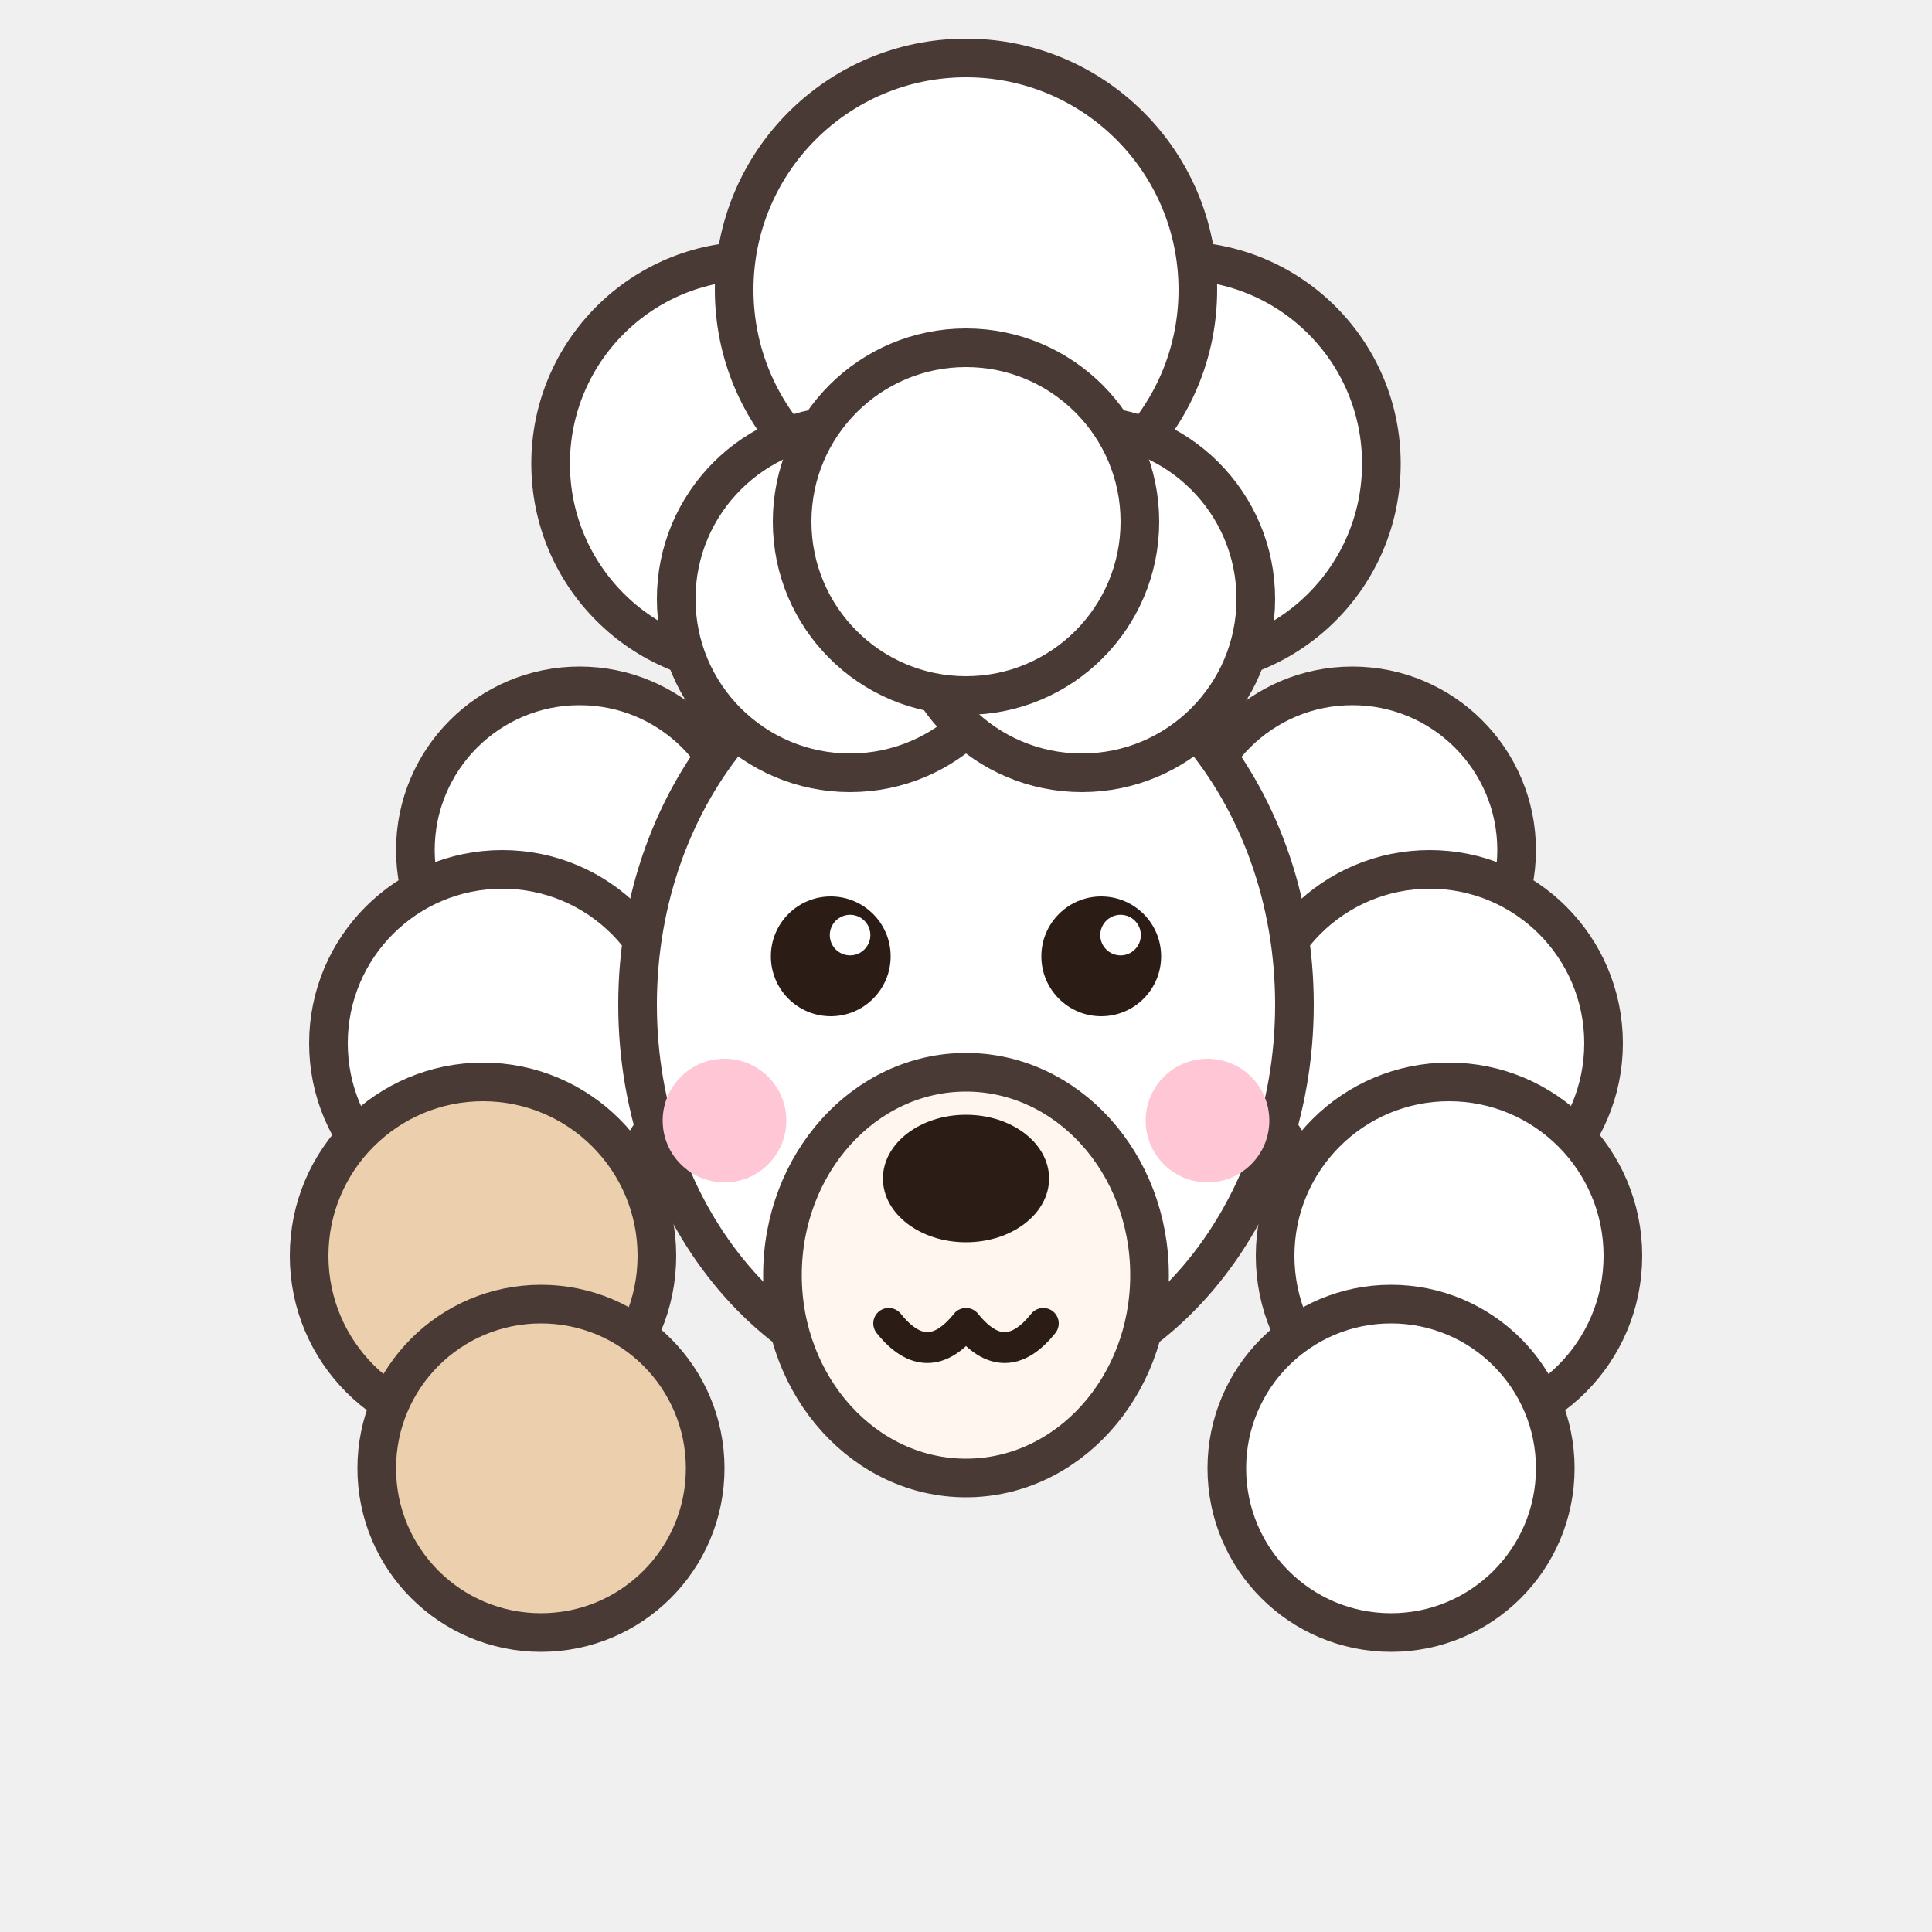
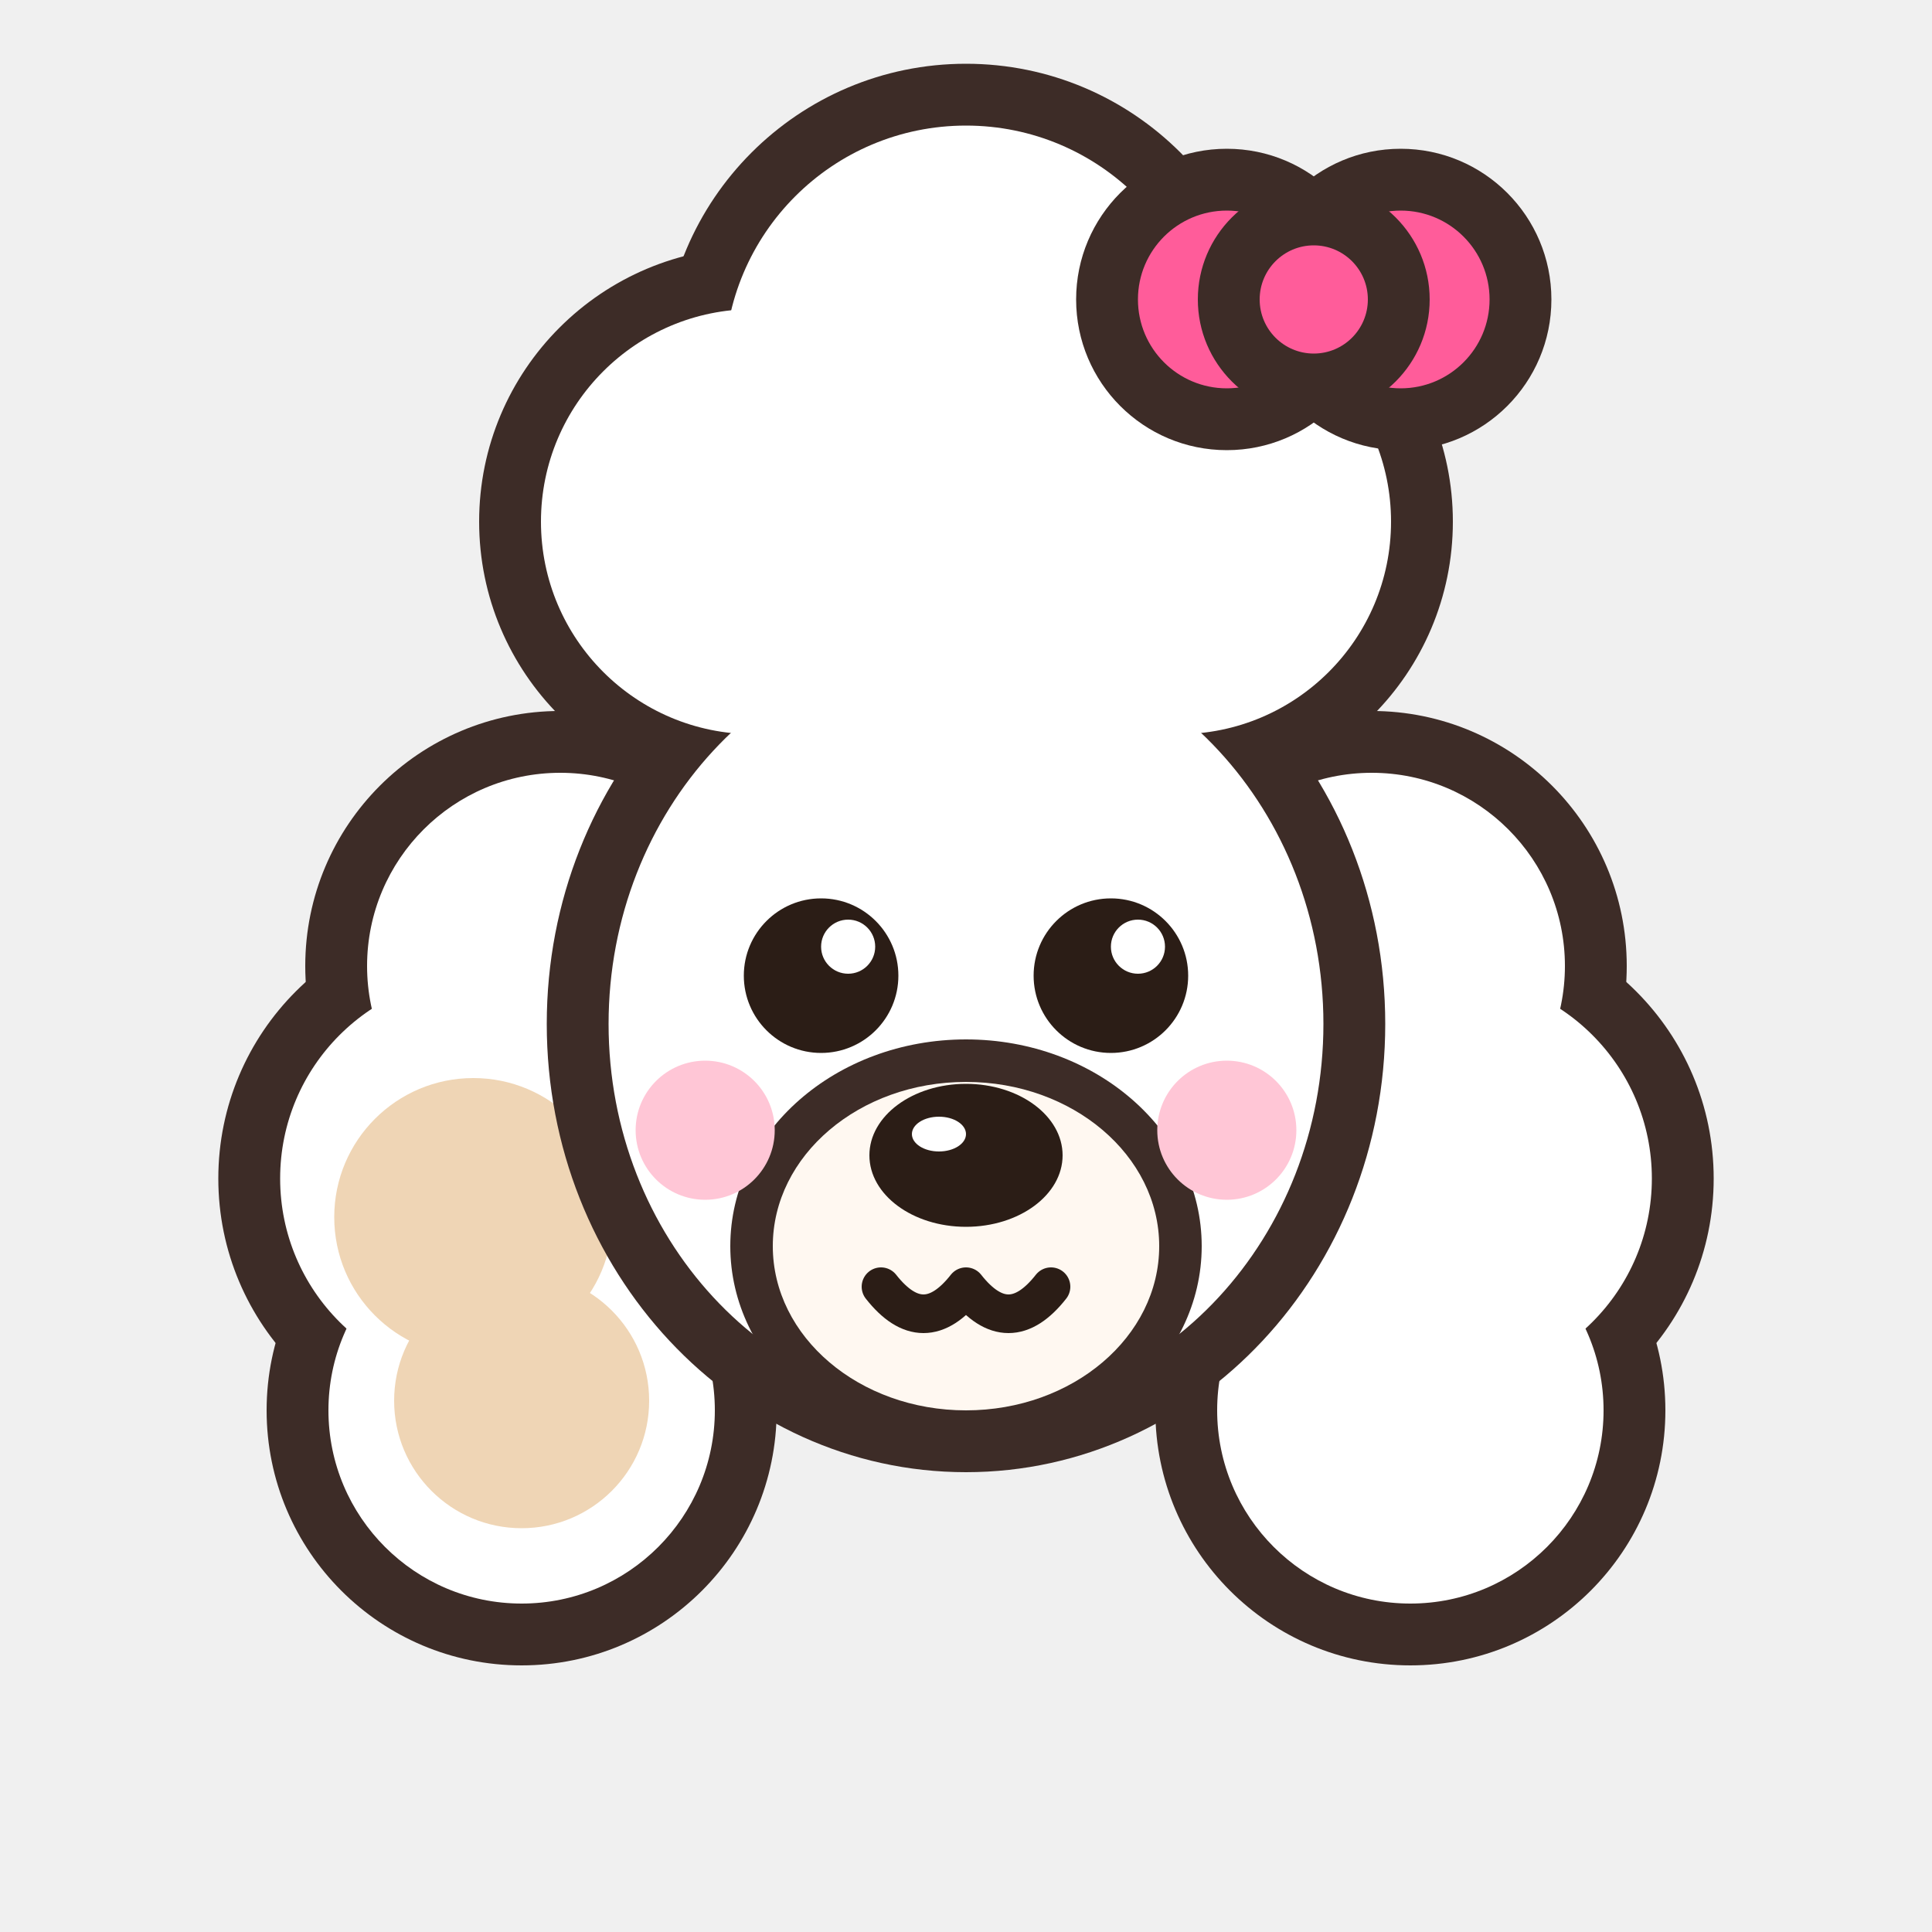
<svg xmlns="http://www.w3.org/2000/svg" viewBox="0 0 100 100" role="img" aria-label="Pituca">
-   <circle cx="30" cy="44" r="8.5" fill="#ffffff" stroke="#4a3a35" stroke-width="2" />
-   <circle cx="26" cy="54" r="9" fill="#ffffff" stroke="#4a3a35" stroke-width="2" />
-   <circle cx="25" cy="65" r="9" fill="#ecd0ae" stroke="#4a3a35" stroke-width="2" />
-   <circle cx="28" cy="76" r="8.5" fill="#ecd0ae" stroke="#4a3a35" stroke-width="2" />
-   <circle cx="70" cy="44" r="8.5" fill="#ffffff" stroke="#4a3a35" stroke-width="2" />
-   <circle cx="74" cy="54" r="9" fill="#ffffff" stroke="#4a3a35" stroke-width="2" />
-   <circle cx="75" cy="65" r="9" fill="#ffffff" stroke="#4a3a35" stroke-width="2" />
-   <circle cx="72" cy="76" r="8.5" fill="#ffffff" stroke="#4a3a35" stroke-width="2" />
-   <ellipse cx="50" cy="52" rx="17" ry="20" fill="#ffffff" stroke="#4a3a35" stroke-width="2" />
-   <circle cx="39" cy="24" r="10.5" fill="#ffffff" stroke="#4a3a35" stroke-width="2" />
-   <circle cx="61" cy="24" r="10.5" fill="#ffffff" stroke="#4a3a35" stroke-width="2" />
-   <circle cx="50" cy="15" r="12" fill="#ffffff" stroke="#4a3a35" stroke-width="2" />
-   <circle cx="44" cy="31" r="9" fill="#ffffff" stroke="#4a3a35" stroke-width="2" />
-   <circle cx="56" cy="31" r="9" fill="#ffffff" stroke="#4a3a35" stroke-width="2" />
-   <circle cx="50" cy="27" r="9" fill="#ffffff" stroke="#4a3a35" stroke-width="2" />
-   <ellipse cx="50" cy="66" rx="9.5" ry="10.5" fill="#fff7ef" stroke="#4a3a35" stroke-width="2" />
-   <circle cx="37.5" cy="58" r="3.2" fill="#ffc6d6" />
-   <circle cx="62.5" cy="58" r="3.2" fill="#ffc6d6" />
-   <circle cx="43" cy="49.5" r="3.1" fill="#2b1d16" />
-   <circle cx="57" cy="49.5" r="3.1" fill="#2b1d16" />
-   <circle cx="44" cy="48.4" r="1.05" fill="#ffffff" />
-   <circle cx="58" cy="48.4" r="1.05" fill="#ffffff" />
-   <ellipse cx="50" cy="61" rx="4.3" ry="3.3" fill="#2b1d16" />
-   <path d="M46 68.5Q48 71 50 68.5M50 68.5Q52 71 54 68.5" fill="none" stroke="#2b1d16" stroke-width="1.6" stroke-linecap="round" />
+   <circle cx="29" cy="50" r="13.2" fill="#3d2c27" />
+   <circle cx="25" cy="61" r="13.7" fill="#3d2c27" />
+   <circle cx="27" cy="73" r="13.2" fill="#3d2c27" />
+   <circle cx="71" cy="50" r="13.2" fill="#3d2c27" />
+   <circle cx="75" cy="61" r="13.7" fill="#3d2c27" />
+   <circle cx="73" cy="73" r="13.2" fill="#3d2c27" />
+   <circle cx="29" cy="50" r="10" fill="#ffffff" />
+   <circle cx="25" cy="61" r="10.5" fill="#ffffff" />
+   <circle cx="27" cy="73" r="10" fill="#ffffff" />
+   <circle cx="71" cy="50" r="10" fill="#ffffff" />
+   <circle cx="75" cy="61" r="10.5" fill="#ffffff" />
+   <circle cx="73" cy="73" r="10" fill="#ffffff" />
+   <circle cx="24.5" cy="63" r="7.2" fill="#efd5b5" />
+   <circle cx="27" cy="72.5" r="6.6" fill="#efd5b5" />
+   <ellipse cx="50" cy="53" rx="21.7" ry="23.2" fill="#3d2c27" />
+   <circle cx="39" cy="27" r="14.2" fill="#3d2c27" />
+   <circle cx="61" cy="27" r="14.2" fill="#3d2c27" />
+   <circle cx="50" cy="19" r="15.7" fill="#3d2c27" />
+   <circle cx="50" cy="31" r="14.2" fill="#3d2c27" />
+   <ellipse cx="50" cy="53" rx="18.5" ry="20" fill="#ffffff" />
+   <circle cx="39" cy="27" r="11" fill="#ffffff" />
+   <circle cx="61" cy="27" r="11" fill="#ffffff" />
+   <circle cx="50" cy="19" r="12.5" fill="#ffffff" />
+   <circle cx="50" cy="31" r="11" fill="#ffffff" />
+   <circle cx="63.5" cy="15.5" r="7.8" fill="#3d2c27" />
+   <circle cx="72.5" cy="15.5" r="7.8" fill="#3d2c27" />
+   <circle cx="63.5" cy="15.5" r="4.6" fill="#ff5c9a" />
+   <circle cx="72.5" cy="15.5" r="4.6" fill="#ff5c9a" />
+   <circle cx="68" cy="15.5" r="6.0" fill="#3d2c27" />
+   <circle cx="68" cy="15.5" r="2.8" fill="#ff5c9a" />
+   <ellipse cx="50" cy="64.5" rx="12.2" ry="10.7" fill="#3d2c27" />
+   <ellipse cx="50" cy="64.5" rx="10" ry="8.5" fill="#fff8f1" />
+   <circle cx="36.5" cy="58.5" r="3.6" fill="#ffc6d6" />
+   <circle cx="63.5" cy="58.5" r="3.6" fill="#ffc6d6" />
+   <circle cx="42.5" cy="50.5" r="4" fill="#2b1d16" />
+   <circle cx="57.5" cy="50.5" r="4" fill="#2b1d16" />
+   <ellipse cx="50" cy="59.8" rx="5" ry="3.7" fill="#2b1d16" />
+   <circle cx="43.9" cy="49" r="1.4" fill="#ffffff" />
+   <circle cx="58.9" cy="49" r="1.4" fill="#ffffff" />
+   <ellipse cx="48.6" cy="58.7" rx="1.4" ry="0.9" fill="#ffffff" />
+   <path d="M45.6 66.6Q47.8 69.4 50 66.6M50 66.6Q52.2 69.4 54.4 66.6" fill="none" stroke="#2b1d16" stroke-width="2" stroke-linecap="round" />
</svg>
